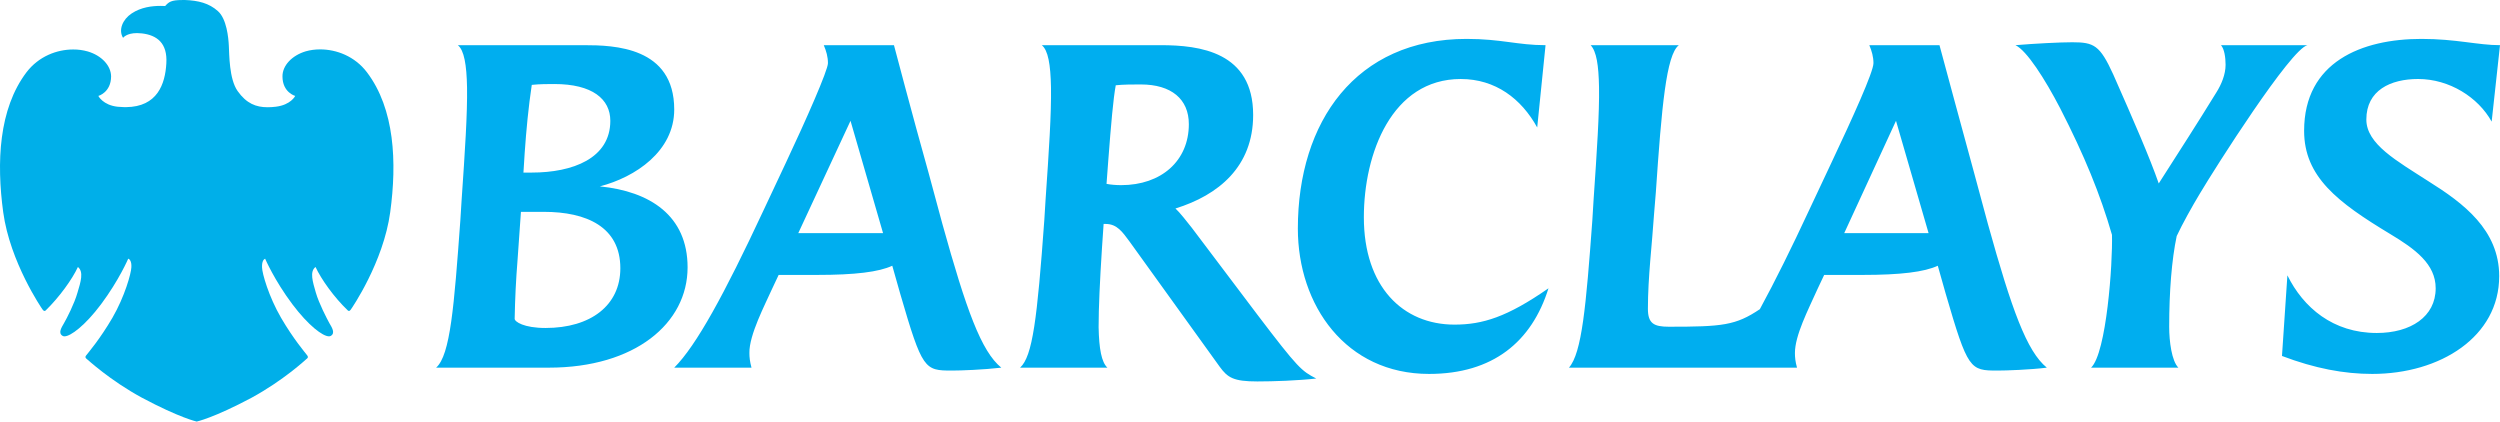
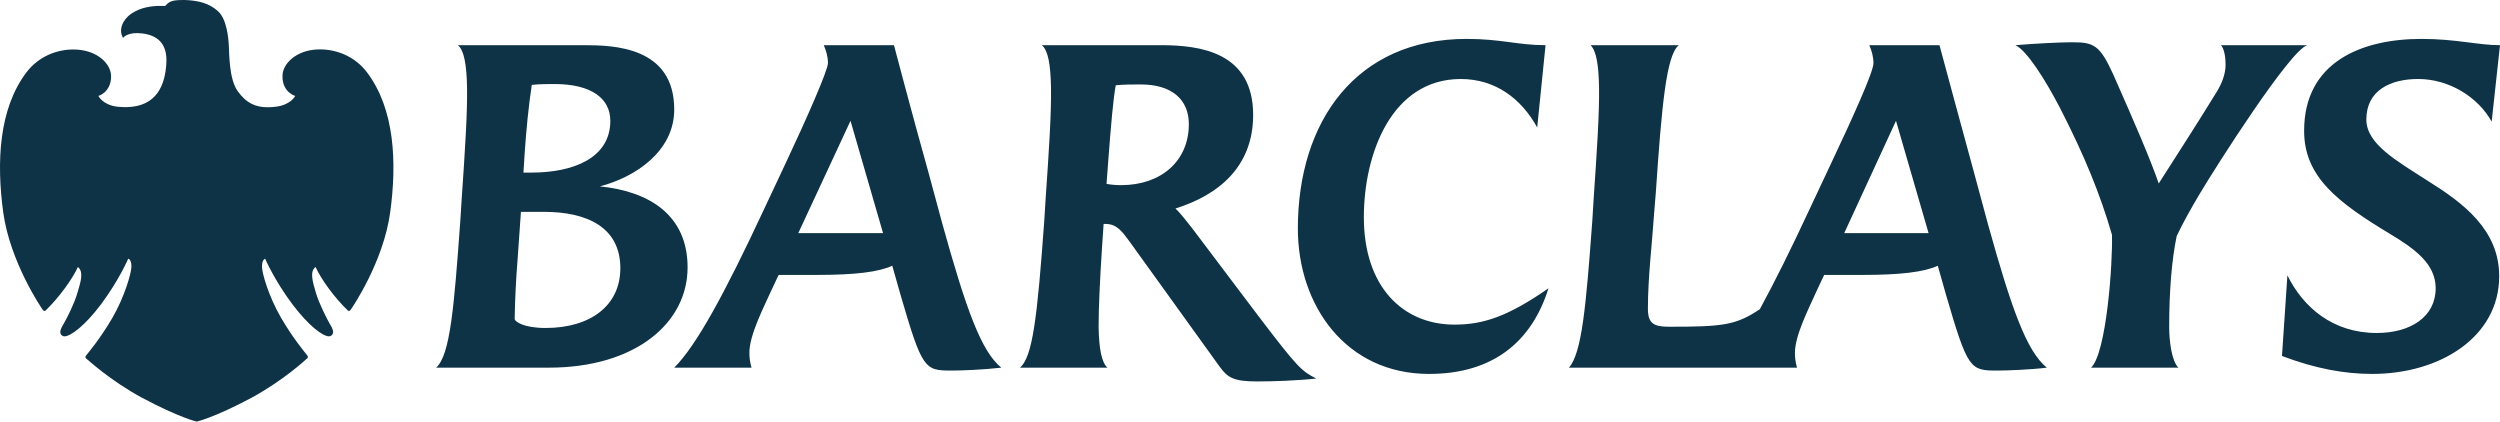
<svg xmlns="http://www.w3.org/2000/svg" xmlns:xlink="http://www.w3.org/1999/xlink" version="1.0" viewBox="0 0 4983.66 840.37">
  <defs>
    <clipPath id="b">
      <use xlink:href="#a" overflow="visible" width="595.276" height="841.891" />
    </clipPath>
    <path id="a" d="M-203.862 562.153v-114.52c.001-6.594 4.899-11.354 11.362-11.354-6.463 0-11.702-5.348-11.702-11.939l-.03-32.203c0-2.888 2.294-5.227 5.118-5.227H79.182c11.734 0 21.246 9.703 21.246 21.671v164.288c0 5.41-4.301 10.952-9.608 10.952h-273.436c-11.739 0-21.246-12.784-21.246-21.668" />
  </defs>
-   <path d="M4967.034 242.459c-26.668-48.33-84.155-84.985-146.595-84.985-54.916 0-103.219 22.491-103.219 80.808 0 49.106 60.807 82.414 124.104 123.246 69.08 43.296 140.73 96.552 140.73 189.034 0 120.756-117.409 194.843-253.16 194.843-55.8 0-114.062-10.817-179.849-35.798l10.79-160.732c31.676 64.153 90.822 114.92 178.19 114.92 67.474 0 117.41-32.452 117.41-89.109 0-48.302-40.833-78.264-90.742-108.225-104.959-63.27-171.522-114.117-171.522-205.688 0-137.437 114.892-183.223 233.962-183.223 69.08 0 112.43 12.504 156.528 12.504l-16.627 152.405m-582.041 144.024c-15.048 25.008-34.112 59.093-45.84 84.128-9.96 47.446-14.967 110.77-14.967 180.68 0 29.158 5.007 68.276 18.315 81.61h-174.013c30.765-29.131 43.296-208.124 41.662-264.78-23.32-80.755-55.023-158.215-103.299-252.33-30.738-59.093-66.59-114.947-89.08-125.737 39.118-3.294 89.08-5.81 113.258-5.81 43.27 0 54.97 5.81 81.638 64.126 41.556 94.115 72.374 164.829 90.715 217.335 44.152-69.133 74.944-116.58 114.92-181.536 9.987-15.824 18.314-35.799 18.314-54.97 0-15.02-2.517-31.648-9.157-39.145h172.379c-33.309 7.497-183.223 243.173-214.845 296.429m-605.389-145.658l-103.219 223.949h168.176l-64.957-223.949m202.368 497.887c-54.997 0-59.12-1.634-103.273-153.182l-15.797-55.8c-26.615 12.478-74.14 18.315-149.888 18.315h-76.604l-13.334 28.301c-19.144 42.52-44.956 92.402-44.956 127.45 0 8.328.83 17.458 4.177 29.132h-454.67c25.837-29.131 34.165-123.22 46.642-293.966l2.49-40.778c6.667-97.436 11.727-172.38 10.844-224.806-.83-43.295-5.007-70.793-16.654-83.27h175.726c-25.008 19.17-34.192 122.39-45.813 293.135l-3.347 40.779c-4.177 63.297-12.477 128.227-12.477 191.523 0 29.105 11.647 35.772 41.662 35.772 106.54 0 133.234-2.49 181.483-34.968 29.962-54.97 64.154-124.104 97.409-195.7l45.036-95.75c42.438-89.937 84.047-181.562 84.047-199.02 0-12.53-3.32-24.151-8.273-35.825h139.874s56.603 209.864 69.107 254.793l27.444 101.612c47.446 170.72 77.461 253.964 117.437 286.442-33.362 4.177-80.808 5.81-98.292 5.81m-1133.264 6.694c-165.712 0-261.487-136.554-261.487-289.762 0-213.158 115.723-378.093 336.404-378.093 69.107 0 101.613 12.504 157.359 12.504l-16.628 164.052c-31.648-57.46-83.298-96.605-152.378-96.605-137.384 0-193.183 148.254-193.183 275.651 0 138.214 77.46 213.961 180.68 213.961 55.799 0 104.905-14.994 187.373-72.427-33.309 106.62-110.77 170.72-238.14 170.72m-574.543-577.061c-15.825 0-35.023 0-49.963 1.66-5.007 27.471-9.184 74.944-15.021 151.521l-3.347 45.01c8.38 1.686 19.171 2.543 29.185 2.543 79.897 0 134.894-48.356 134.894-121.587 0-50.016-34.969-79.147-95.748-79.147M2506.44 760.4c-47.446 0-59.12-7.524-74.917-29.186l-179.876-249.813c-14.165-19.144-24.982-34.968-47.446-34.968h-4.177l-3.294 48.302c-4.203 65.787-6.693 118.293-6.693 157.412.83 43.296 5.837 69.91 17.51 80.754h-174.039c24.955-22.49 34.085-97.435 48.276-293.965l2.517-40.78c6.667-96.578 11.674-171.548 10.817-223.974-.857-45.813-5.81-74.141-18.34-84.128h237.308c77.435 0 184.027 13.36 184.027 139.07 0 103.22-69.134 159.876-154.868 186.49 8.327 7.524 23.294 26.669 32.478 38.343l130.717 173.209c81.611 107.422 88.251 112.402 117.436 127.397-36.655 4.15-85.76 5.837-117.436 5.837m-810.97-519.575l-104.155 223.949h169.032l-64.876-223.949m202.287 497.887c-54.916 0-59.093-1.634-103.219-153.182l-15.824-55.8c-26.695 12.478-74.14 18.315-149.915 18.315h-76.604l-13.307 28.301c-13.334 30.015-45.813 91.652-44.983 127.45 0 8.328.83 16.655 4.177 29.132h-154.038c44.126-44.126 99.926-146.541 177.36-312.253l44.982-95.748c40.779-86.592 84.101-184.857 84.101-199.021 0-12.53-3.293-24.151-8.327-35.825h139.928s36.575 139.07 69.08 254.793l27.471 101.612c47.473 170.72 77.434 253.964 117.41 286.442-35.799 4.15-80.781 5.784-98.292 5.784m-792.736-571.197c-12.504 0-29.131 0-44.955 1.687-6.667 44.955-10.844 88.25-14.138 135.697 0 0-2.517 40.778-2.517 39.118h16.655c81.61 0 156.581-28.301 156.581-103.192 0-43.349-35.825-73.31-111.626-73.31m-20.777 254.793h-45.786l-6.667 94.919c-3.32 41.662-5.007 76.604-5.837 118.24 0 5.863 18.314 18.34 61.583 18.34 89.938 0 149.085-44.956 149.085-119.096 0-82.441-67.474-112.403-152.378-112.403m9.987 310.593H869.4c28.328-25.008 35.825-122.416 48.303-293.965l2.49-39.95c6.693-97.434 11.674-172.378 10.844-224.804-.83-44.983-5.837-74.141-18.341-84.128h251.473c59.95 0 179.876 3.347 179.876 128.227 0 83.27-77.46 134.893-148.228 153.261 99.926 9.987 174.87 58.263 174.87 161.509-.027 111.572-104.933 199.85-276.455 199.85" fill="#00aeef" />
-   <path d="M19.741 489.332c-.832 0-1.004.145-1.274.446a5.089 5.089 0 00-.333-.009c-.64 0-1.462.094-2.163.563-.677.447-.999 1.238-.638 1.817 0 0 .242-.355 1.038-.355.112 0 .236.012.368.023 1.1.13 1.914.709 1.815 2.238-.088 1.528-.661 3.232-3.005 3.252 0 0-.302 0-.624-.03-1.091-.119-1.434-.804-1.434-.804s.943-.256.951-1.453c-.008-.814-.717-1.559-1.74-1.86a3.883 3.883 0 00-1.086-.146c-1.206 0-2.56.505-3.473 1.697-2.07 2.733-2.238 6.717-1.733 10.422.508 3.713 2.863 7.152 2.932 7.246.05.066.095.102.146.102a.13.13 0 00.081-.035c1.017-.987 1.987-2.336 2.402-3.238.444.354.212 1.107-.032 1.911-.232.822-.796 1.913-1 2.265-.197.344-.461.744-.106.953a.26.26 0 00.137.034c.456 0 1.529-.795 2.726-2.391 1.34-1.796 2.02-3.39 2.02-3.39.098.022.262.188.235.64-.018.459-.49 2.167-1.409 3.757-.929 1.589-1.787 2.583-1.96 2.809-.107.131-.016.213.053.266.068.046 1.711 1.58 4.098 2.876 2.828 1.507 4.082 1.778 4.082 1.778s1.251-.264 4.079-1.77c2.386-1.298 4.036-2.839 4.097-2.891.069-.047.157-.121.053-.265-.163-.216-1.024-1.215-1.951-2.804-.916-1.579-1.406-3.298-1.413-3.751-.019-.457.135-.608.229-.646 0 0 .687 1.604 2.027 3.39 1.203 1.598 2.266 2.391 2.724 2.391a.276.276 0 00.142-.034c.344-.209.088-.615-.114-.955-.188-.35-.76-1.434-1.003-2.263-.233-.813-.475-1.565-.023-1.911.416.902 1.379 2.258 2.399 3.231a.124.124 0 00.088.042c.045 0 .093-.035.135-.096.075-.1 2.434-3.533 2.938-7.252.506-3.713.339-7.688-1.733-10.422-.907-1.195-2.271-1.703-3.485-1.703-.379 0-.741.049-1.072.144-1.031.31-1.737 1.062-1.731 1.868 0 1.197.948 1.453.948 1.453s-.317.668-1.447.804a5.012 5.012 0 01-.612.038c-.85 0-1.566-.27-2.226-1.202-.64-.897-.619-2.744-.656-3.36-.029-.625-.163-2.027-.82-2.599-.655-.587-1.453-.784-2.448-.823-.073.002-.138.002-.199.002" clip-path="url(#b)" transform="translate(-165.212 -13101.943) scale(26.77527)" fill="#00afe9" />
+   <path d="M4967.034 242.459c-26.668-48.33-84.155-84.985-146.595-84.985-54.916 0-103.219 22.491-103.219 80.808 0 49.106 60.807 82.414 124.104 123.246 69.08 43.296 140.73 96.552 140.73 189.034 0 120.756-117.409 194.843-253.16 194.843-55.8 0-114.062-10.817-179.849-35.798l10.79-160.732c31.676 64.153 90.822 114.92 178.19 114.92 67.474 0 117.41-32.452 117.41-89.109 0-48.302-40.833-78.264-90.742-108.225-104.959-63.27-171.522-114.117-171.522-205.688 0-137.437 114.892-183.223 233.962-183.223 69.08 0 112.43 12.504 156.528 12.504l-16.627 152.405m-582.041 144.024c-15.048 25.008-34.112 59.093-45.84 84.128-9.96 47.446-14.967 110.77-14.967 180.68 0 29.158 5.007 68.276 18.315 81.61h-174.013c30.765-29.131 43.296-208.124 41.662-264.78-23.32-80.755-55.023-158.215-103.299-252.33-30.738-59.093-66.59-114.947-89.08-125.737 39.118-3.294 89.08-5.81 113.258-5.81 43.27 0 54.97 5.81 81.638 64.126 41.556 94.115 72.374 164.829 90.715 217.335 44.152-69.133 74.944-116.58 114.92-181.536 9.987-15.824 18.314-35.799 18.314-54.97 0-15.02-2.517-31.648-9.157-39.145h172.379c-33.309 7.497-183.223 243.173-214.845 296.429m-605.389-145.658l-103.219 223.949h168.176l-64.957-223.949m202.368 497.887c-54.997 0-59.12-1.634-103.273-153.182l-15.797-55.8c-26.615 12.478-74.14 18.315-149.888 18.315h-76.604l-13.334 28.301c-19.144 42.52-44.956 92.402-44.956 127.45 0 8.328.83 17.458 4.177 29.132h-454.67c25.837-29.131 34.165-123.22 46.642-293.966l2.49-40.778c6.667-97.436 11.727-172.38 10.844-224.806-.83-43.295-5.007-70.793-16.654-83.27h175.726c-25.008 19.17-34.192 122.39-45.813 293.135l-3.347 40.779c-4.177 63.297-12.477 128.227-12.477 191.523 0 29.105 11.647 35.772 41.662 35.772 106.54 0 133.234-2.49 181.483-34.968 29.962-54.97 64.154-124.104 97.409-195.7l45.036-95.75c42.438-89.937 84.047-181.562 84.047-199.02 0-12.53-3.32-24.151-8.273-35.825h139.874s56.603 209.864 69.107 254.793l27.444 101.612c47.446 170.72 77.461 253.964 117.437 286.442-33.362 4.177-80.808 5.81-98.292 5.81m-1133.264 6.694c-165.712 0-261.487-136.554-261.487-289.762 0-213.158 115.723-378.093 336.404-378.093 69.107 0 101.613 12.504 157.359 12.504l-16.628 164.052c-31.648-57.46-83.298-96.605-152.378-96.605-137.384 0-193.183 148.254-193.183 275.651 0 138.214 77.46 213.961 180.68 213.961 55.799 0 104.905-14.994 187.373-72.427-33.309 106.62-110.77 170.72-238.14 170.72m-574.543-577.061c-15.825 0-35.023 0-49.963 1.66-5.007 27.471-9.184 74.944-15.021 151.521l-3.347 45.01c8.38 1.686 19.171 2.543 29.185 2.543 79.897 0 134.894-48.356 134.894-121.587 0-50.016-34.969-79.147-95.748-79.147M2506.44 760.4c-47.446 0-59.12-7.524-74.917-29.186l-179.876-249.813c-14.165-19.144-24.982-34.968-47.446-34.968h-4.177l-3.294 48.302c-4.203 65.787-6.693 118.293-6.693 157.412.83 43.296 5.837 69.91 17.51 80.754h-174.039c24.955-22.49 34.085-97.435 48.276-293.965l2.517-40.78c6.667-96.578 11.674-171.548 10.817-223.974-.857-45.813-5.81-74.141-18.34-84.128h237.308c77.435 0 184.027 13.36 184.027 139.07 0 103.22-69.134 159.876-154.868 186.49 8.327 7.524 23.294 26.669 32.478 38.343l130.717 173.209c81.611 107.422 88.251 112.402 117.436 127.397-36.655 4.15-85.76 5.837-117.436 5.837m-810.97-519.575l-104.155 223.949h169.032l-64.876-223.949m202.287 497.887c-54.916 0-59.093-1.634-103.219-153.182l-15.824-55.8c-26.695 12.478-74.14 18.315-149.915 18.315h-76.604l-13.307 28.301c-13.334 30.015-45.813 91.652-44.983 127.45 0 8.328.83 16.655 4.177 29.132h-154.038c44.126-44.126 99.926-146.541 177.36-312.253l44.982-95.748c40.779-86.592 84.101-184.857 84.101-199.021 0-12.53-3.293-24.151-8.327-35.825h139.928s36.575 139.07 69.08 254.793l27.471 101.612c47.473 170.72 77.434 253.964 117.41 286.442-35.799 4.15-80.781 5.784-98.292 5.784m-792.736-571.197c-12.504 0-29.131 0-44.955 1.687-6.667 44.955-10.844 88.25-14.138 135.697 0 0-2.517 40.778-2.517 39.118h16.655c81.61 0 156.581-28.301 156.581-103.192 0-43.349-35.825-73.31-111.626-73.31m-20.777 254.793h-45.786l-6.667 94.919c-3.32 41.662-5.007 76.604-5.837 118.24 0 5.863 18.314 18.34 61.583 18.34 89.938 0 149.085-44.956 149.085-119.096 0-82.441-67.474-112.403-152.378-112.403m9.987 310.593H869.4c28.328-25.008 35.825-122.416 48.303-293.965l2.49-39.95c6.693-97.434 11.674-172.378 10.844-224.804-.83-44.983-5.837-74.141-18.341-84.128h251.473c59.95 0 179.876 3.347 179.876 128.227 0 83.27-77.46 134.893-148.228 153.261 99.926 9.987 174.87 58.263 174.87 161.509-.027 111.572-104.933 199.85-276.455 199.85" fill="#0e3346" />
+   <path d="M19.741 489.332c-.832 0-1.004.145-1.274.446a5.089 5.089 0 00-.333-.009c-.64 0-1.462.094-2.163.563-.677.447-.999 1.238-.638 1.817 0 0 .242-.355 1.038-.355.112 0 .236.012.368.023 1.1.13 1.914.709 1.815 2.238-.088 1.528-.661 3.232-3.005 3.252 0 0-.302 0-.624-.03-1.091-.119-1.434-.804-1.434-.804s.943-.256.951-1.453c-.008-.814-.717-1.559-1.74-1.86a3.883 3.883 0 00-1.086-.146c-1.206 0-2.56.505-3.473 1.697-2.07 2.733-2.238 6.717-1.733 10.422.508 3.713 2.863 7.152 2.932 7.246.05.066.095.102.146.102a.13.13 0 00.081-.035c1.017-.987 1.987-2.336 2.402-3.238.444.354.212 1.107-.032 1.911-.232.822-.796 1.913-1 2.265-.197.344-.461.744-.106.953a.26.26 0 00.137.034c.456 0 1.529-.795 2.726-2.391 1.34-1.796 2.02-3.39 2.02-3.39.098.022.262.188.235.64-.018.459-.49 2.167-1.409 3.757-.929 1.589-1.787 2.583-1.96 2.809-.107.131-.016.213.053.266.068.046 1.711 1.58 4.098 2.876 2.828 1.507 4.082 1.778 4.082 1.778s1.251-.264 4.079-1.77c2.386-1.298 4.036-2.839 4.097-2.891.069-.047.157-.121.053-.265-.163-.216-1.024-1.215-1.951-2.804-.916-1.579-1.406-3.298-1.413-3.751-.019-.457.135-.608.229-.646 0 0 .687 1.604 2.027 3.39 1.203 1.598 2.266 2.391 2.724 2.391a.276.276 0 00.142-.034c.344-.209.088-.615-.114-.955-.188-.35-.76-1.434-1.003-2.263-.233-.813-.475-1.565-.023-1.911.416.902 1.379 2.258 2.399 3.231a.124.124 0 00.088.042c.045 0 .093-.035.135-.096.075-.1 2.434-3.533 2.938-7.252.506-3.713.339-7.688-1.733-10.422-.907-1.195-2.271-1.703-3.485-1.703-.379 0-.741.049-1.072.144-1.031.31-1.737 1.062-1.731 1.868 0 1.197.948 1.453.948 1.453s-.317.668-1.447.804a5.012 5.012 0 01-.612.038c-.85 0-1.566-.27-2.226-1.202-.64-.897-.619-2.744-.656-3.36-.029-.625-.163-2.027-.82-2.599-.655-.587-1.453-.784-2.448-.823-.073.002-.138.002-.199.002" clip-path="url(#b)" transform="translate(-165.212 -13101.943) scale(26.77527)" fill="#0e3346" />
</svg>
